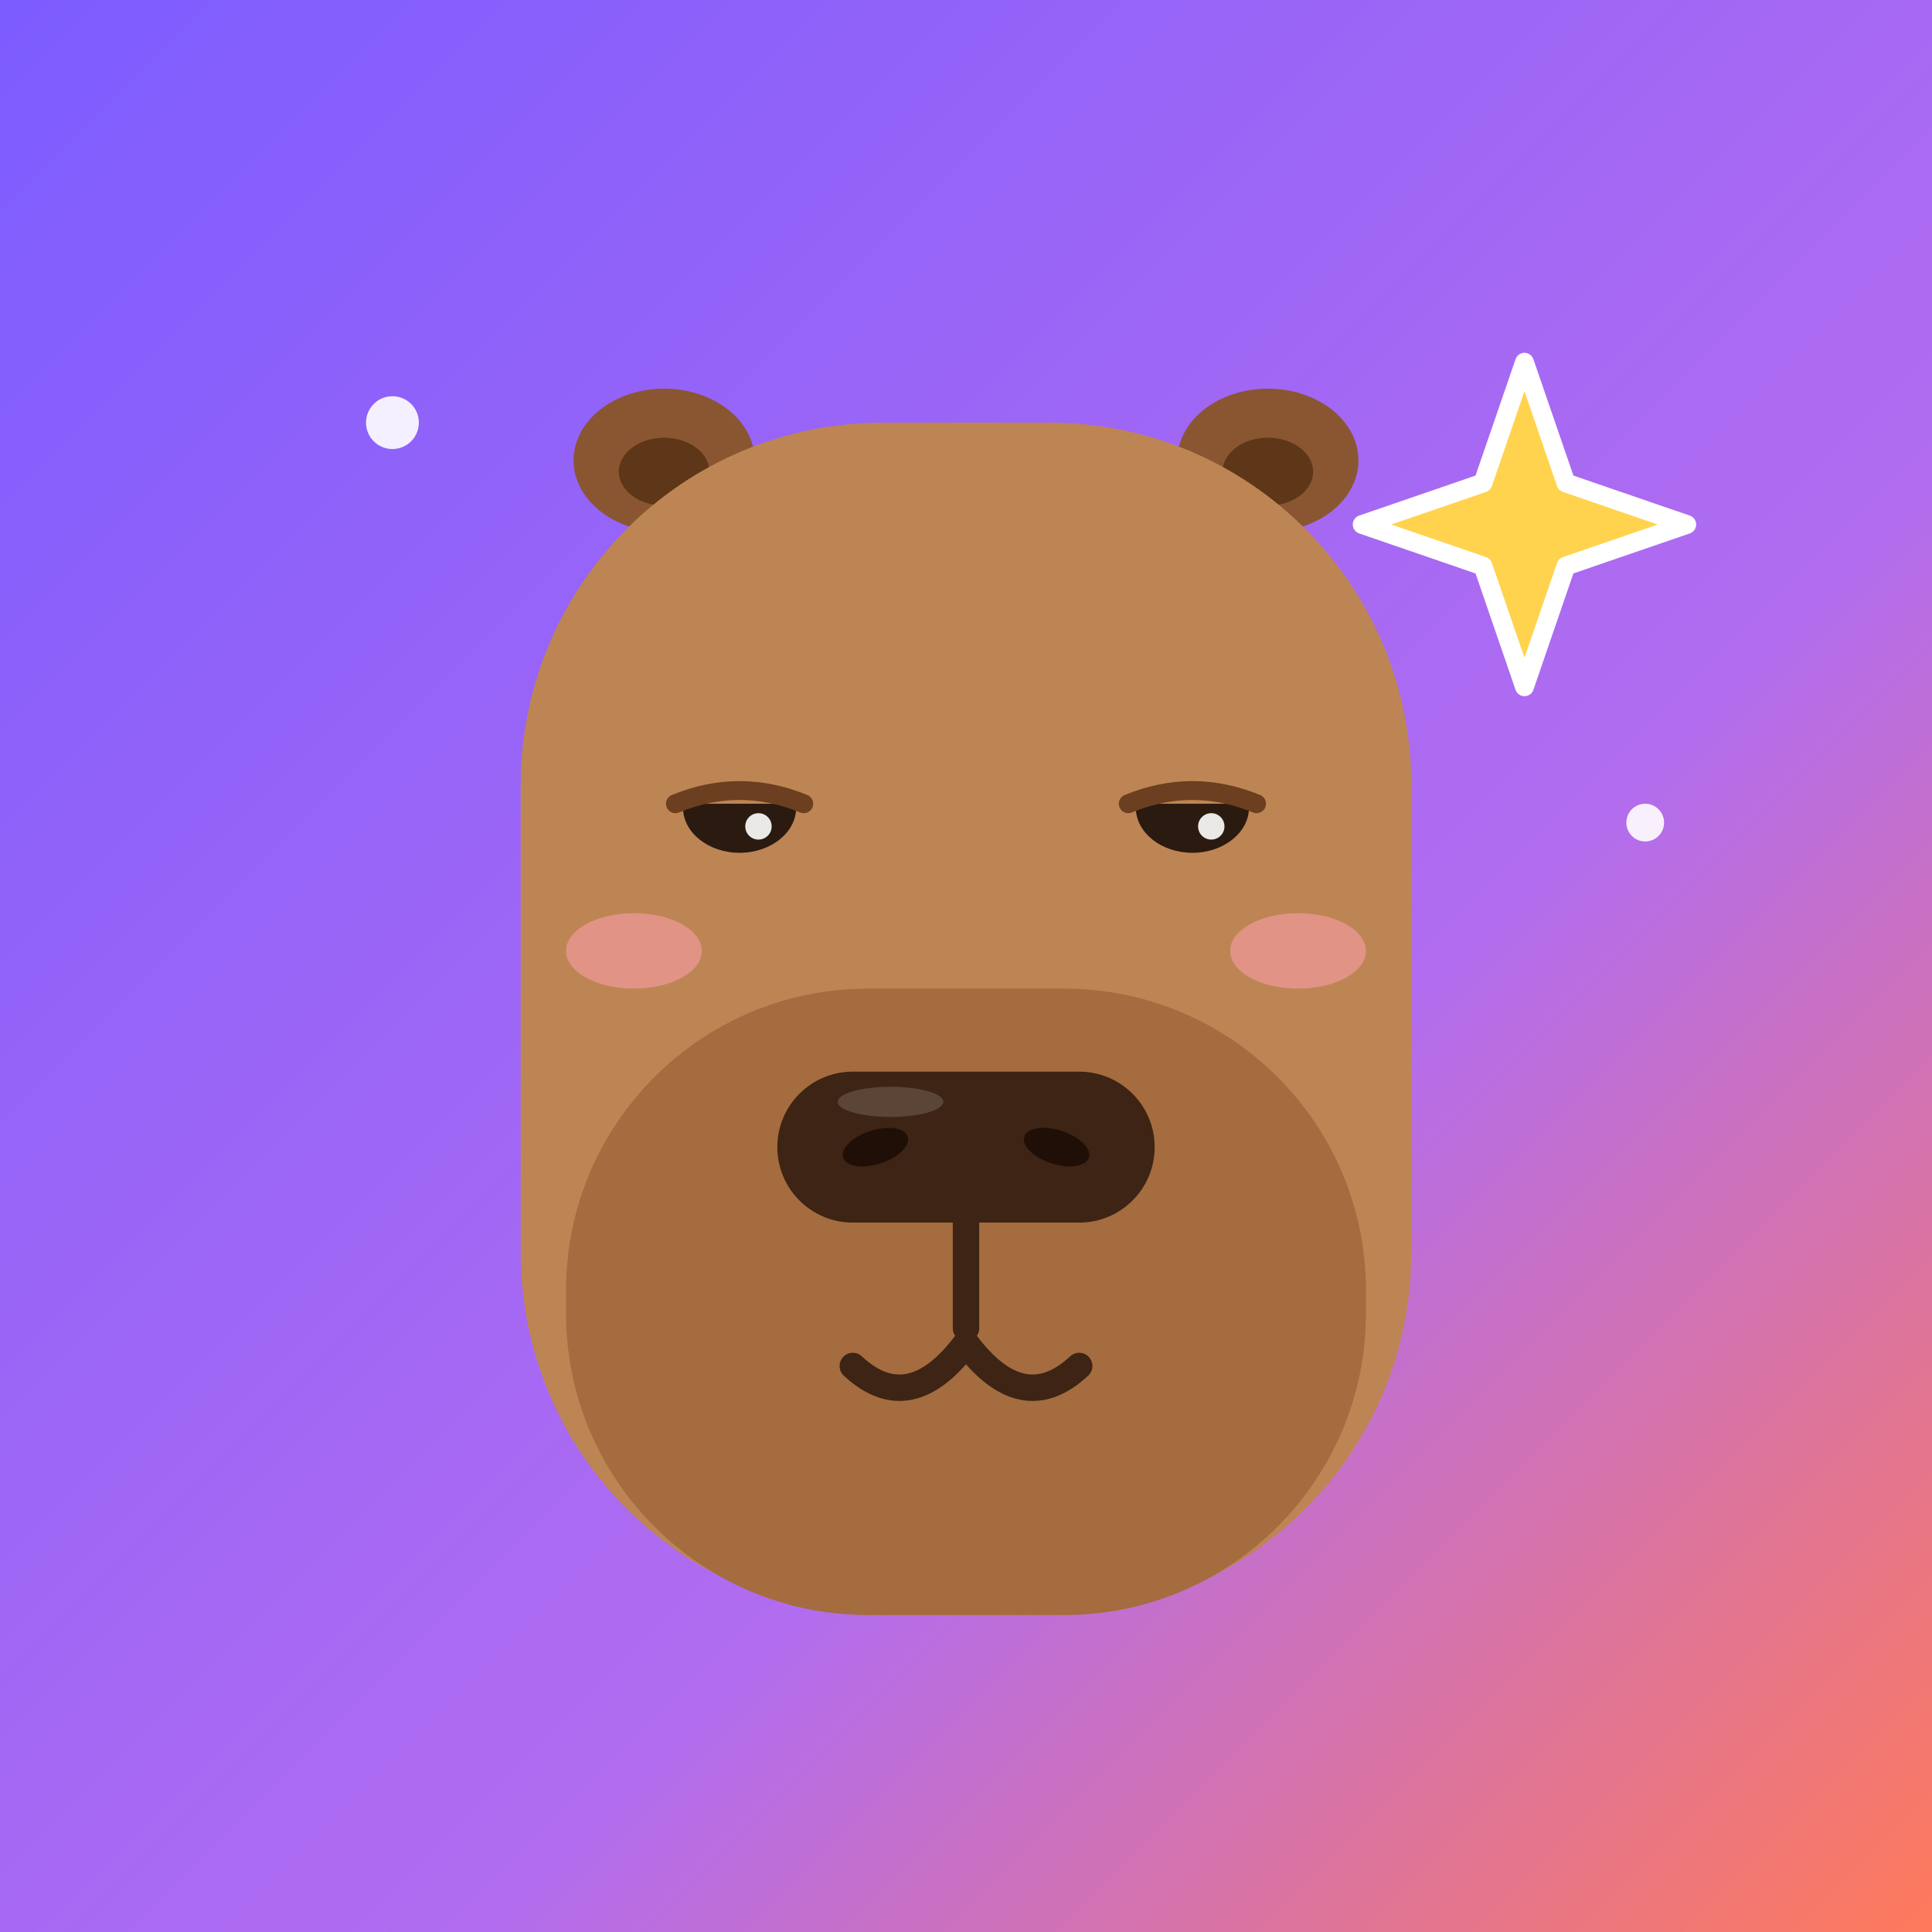
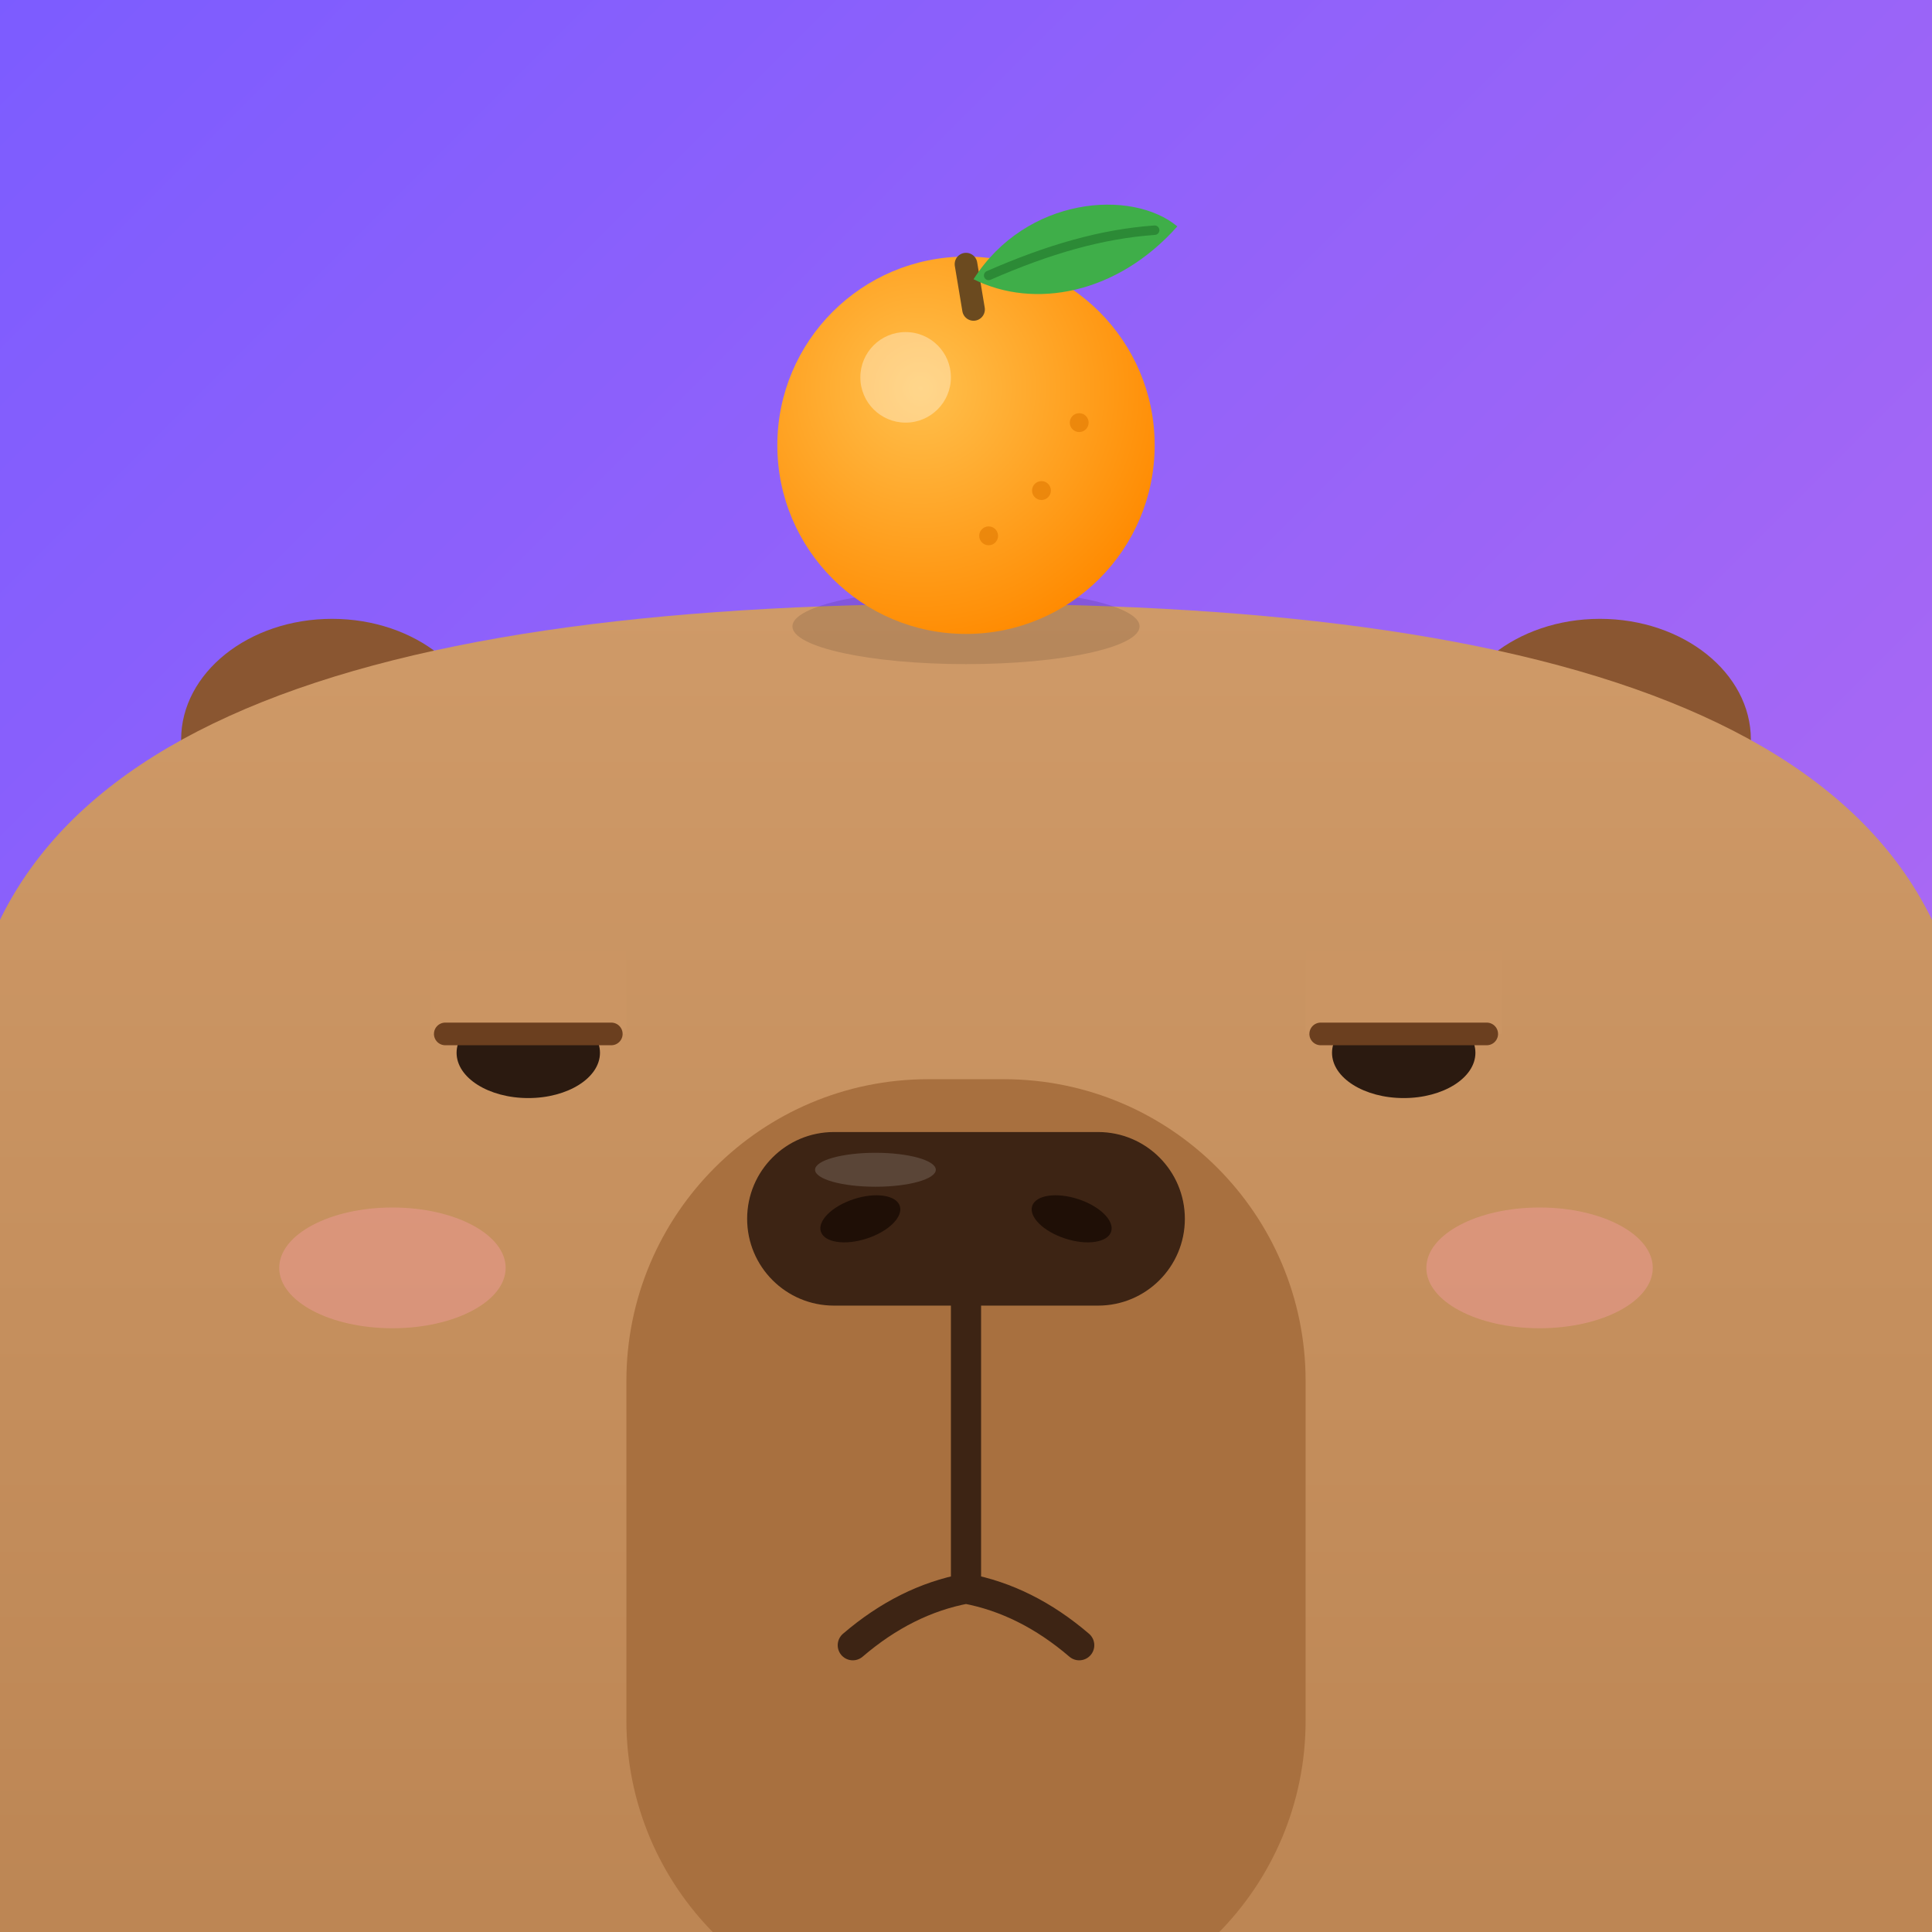
<svg xmlns="http://www.w3.org/2000/svg" viewBox="0 0 512 512">
  <defs>
    <linearGradient id="bg" x1="0" y1="0" x2="1" y2="1">
      <stop offset="0" stop-color="#7c5cff" />
-       <stop offset=".62" stop-color="#b16cf0" />
-       <stop offset="1" stop-color="#ff7a59" />
+       <stop offset="1" stop-color="#b86cf0" />
    </linearGradient>
+     <linearGradient id="fur" x1="0" y1="0" x2="0" y2="1">
+       <stop offset="0" stop-color="#cf9a68" />
+       <stop offset="1" stop-color="#bb8452" />
+     </linearGradient>
+     <radialGradient id="orange" cx=".38" cy=".35" r=".7">
+       <stop offset="0" stop-color="#ffc04d" />
+       <stop offset="1" stop-color="#ff8a00" />
+     </radialGradient>
  </defs>
  <rect width="512" height="512" fill="url(#bg)" />
-   <ellipse cx="176" cy="122" rx="24" ry="19" fill="#8a5631" />
-   <ellipse cx="176" cy="125" rx="12" ry="9" fill="#5e3618" />
-   <ellipse cx="336" cy="122" rx="24" ry="19" fill="#8a5631" />
-   <ellipse cx="336" cy="125" rx="12" ry="9" fill="#5e3618" />
-   <rect x="138" y="112" width="236" height="316" rx="96" fill="#bd8553" />
-   <rect x="150" y="262" width="212" height="166" rx="80" fill="#a46c3f" />
-   <ellipse cx="196" cy="214" rx="15" ry="12" fill="#2b1a10" />
-   <ellipse cx="316" cy="214" rx="15" ry="12" fill="#2b1a10" />
-   <rect x="176" y="196" width="40" height="17" fill="#bd8553" />
-   <rect x="296" y="196" width="40" height="17" fill="#bd8553" />
-   <path d="M179 213 Q196 206 213 213 M299 213 Q316 206 333 213" fill="none" stroke="#6b3f1f" stroke-width="5" stroke-linecap="round" />
-   <circle cx="201" cy="219" r="3.5" fill="#fff" opacity=".9" />
-   <circle cx="321" cy="219" r="3.5" fill="#fff" opacity=".9" />
-   <ellipse cx="168" cy="252" rx="18" ry="10" fill="#ff9fb0" opacity=".55" />
-   <ellipse cx="344" cy="252" rx="18" ry="10" fill="#ff9fb0" opacity=".55" />
-   <rect x="206" y="284" width="100" height="40" rx="20" fill="#3d2414" />
-   <ellipse cx="232" cy="304" rx="9" ry="4.5" fill="#1f0f06" transform="rotate(-18 232 304)" />
-   <ellipse cx="280" cy="304" rx="9" ry="4.5" fill="#1f0f06" transform="rotate(18 280 304)" />
-   <ellipse cx="236" cy="292" rx="14" ry="4" fill="#fff" opacity=".15" />
-   <path d="M256 324 L256 352 M226 362 Q241 376 256 356 Q271 376 286 362" fill="none" stroke="#3d2414" stroke-width="7" stroke-linecap="round" stroke-linejoin="round" />
-   <path d="M404 96 L415 128 L447 139 L415 150 L404 182 L393 150 L361 139 L393 128 Z" fill="#ffd34d" stroke="#fff" stroke-width="5" stroke-linejoin="round" />
-   <circle cx="104" cy="112" r="7" fill="#fff" opacity=".9" />
-   <circle cx="436" cy="218" r="5" fill="#fff" opacity=".9" />
+   <ellipse cx="88" cy="196" rx="40" ry="32" fill="#8a5631" />
+   <ellipse cx="90" cy="200" rx="21" ry="16" fill="#5e3618" />
+   <ellipse cx="424" cy="196" rx="40" ry="32" fill="#8a5631" />
+   <ellipse cx="422" cy="200" rx="21" ry="16" fill="#5e3618" />
+   <path d="M-10 540 L-10 290 C-10 196 90 160 256 160 C422 160 522 196 522 290 L522 540 Z" fill="url(#fur)" />
+   <rect x="166" y="286" width="180" height="250" rx="80" fill="#a8703f" />
+   <ellipse cx="140" cy="279" rx="19" ry="12" fill="#2b1a10" />
+   <ellipse cx="372" cy="279" rx="19" ry="12" fill="#2b1a10" />
+   <rect x="114" y="252" width="52" height="22" fill="#cb9563" />
+   <rect x="346" y="252" width="52" height="22" fill="#cb9563" />
+   <path d="M118 274 L162 274 M350 274 L394 274" fill="none" stroke="#6b3f1f" stroke-width="6" stroke-linecap="round" />
+   <ellipse cx="104" cy="336" rx="30" ry="16" fill="#ff9fb0" opacity=".35" />
+   <ellipse cx="408" cy="336" rx="30" ry="16" fill="#ff9fb0" opacity=".35" />
+   <rect x="198" y="300" width="116" height="46" rx="23" fill="#3d2414" />
+   <ellipse cx="228" cy="323" rx="11" ry="5.5" fill="#1f0f06" transform="rotate(-18 228 323)" />
+   <ellipse cx="284" cy="323" rx="11" ry="5.5" fill="#1f0f06" transform="rotate(18 284 323)" />
+   <ellipse cx="232" cy="310" rx="16" ry="4.5" fill="#fff" opacity=".15" />
+   <path d="M256 346 L256 420 M226 436 Q240 424 256 421 Q272 424 286 436" fill="none" stroke="#3d2414" stroke-width="8" stroke-linecap="round" stroke-linejoin="round" />
+   <ellipse cx="256" cy="166" rx="46" ry="10" fill="#000" opacity=".12" />
+   <circle cx="256" cy="118" r="50" fill="url(#orange)" />
+   <circle cx="240" cy="100" r="12" fill="#fff" opacity=".35" />
+   <circle cx="276" cy="130" r="2.5" fill="#e07800" opacity=".6" />
+   <circle cx="262" cy="142" r="2.5" fill="#e07800" opacity=".6" />
+   <circle cx="286" cy="112" r="2.5" fill="#e07800" opacity=".6" />
+   <path d="M256 70 L258 82" stroke="#6b4a1f" stroke-width="6" stroke-linecap="round" />
+   <path d="M258 74 C272 52 300 50 312 60 C296 78 274 82 258 74 Z" fill="#3fae49" />
+   <path d="M262 73 C278 66 292 62 306 61" stroke="#2c8a36" stroke-width="2.5" fill="none" stroke-linecap="round" />
</svg>
